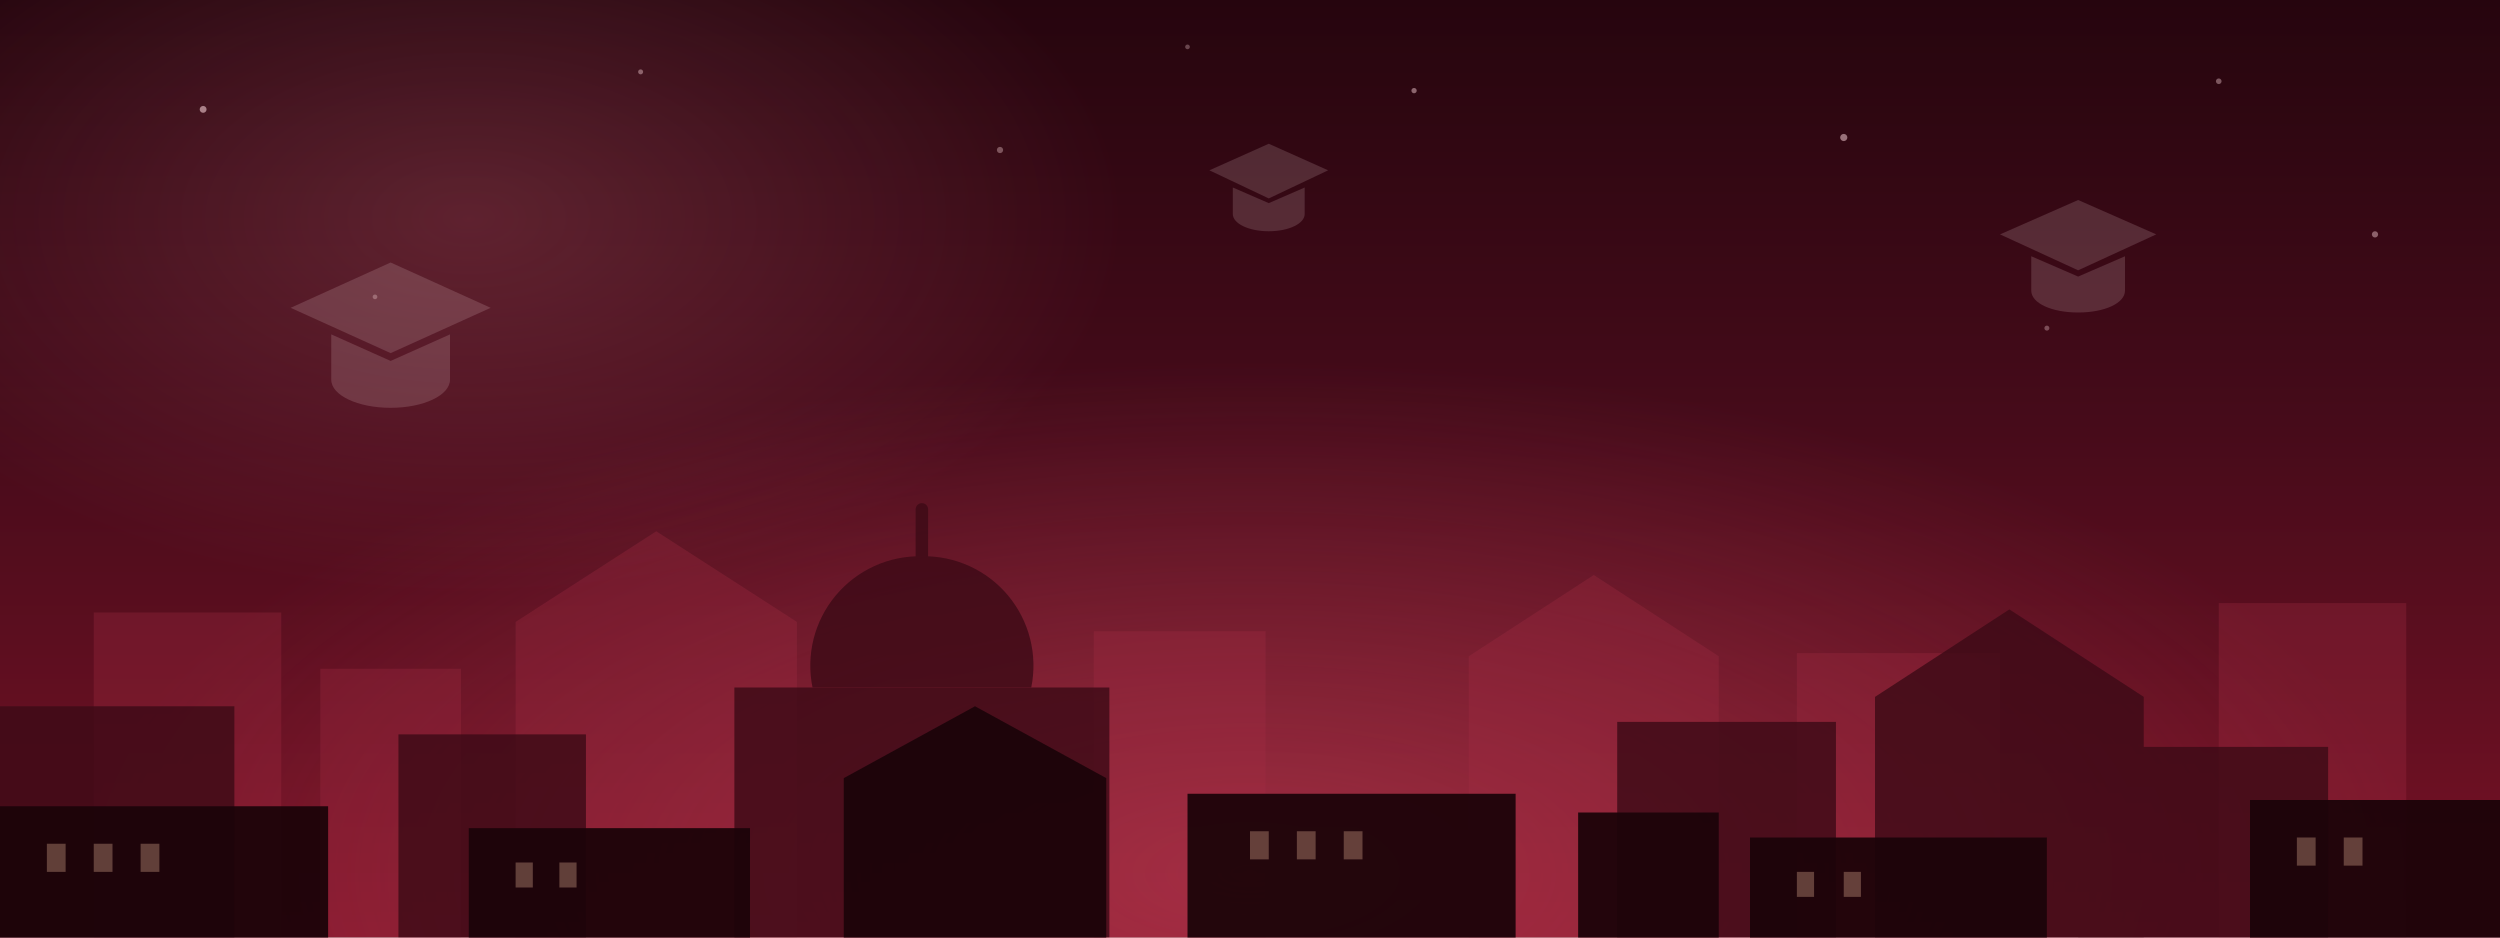
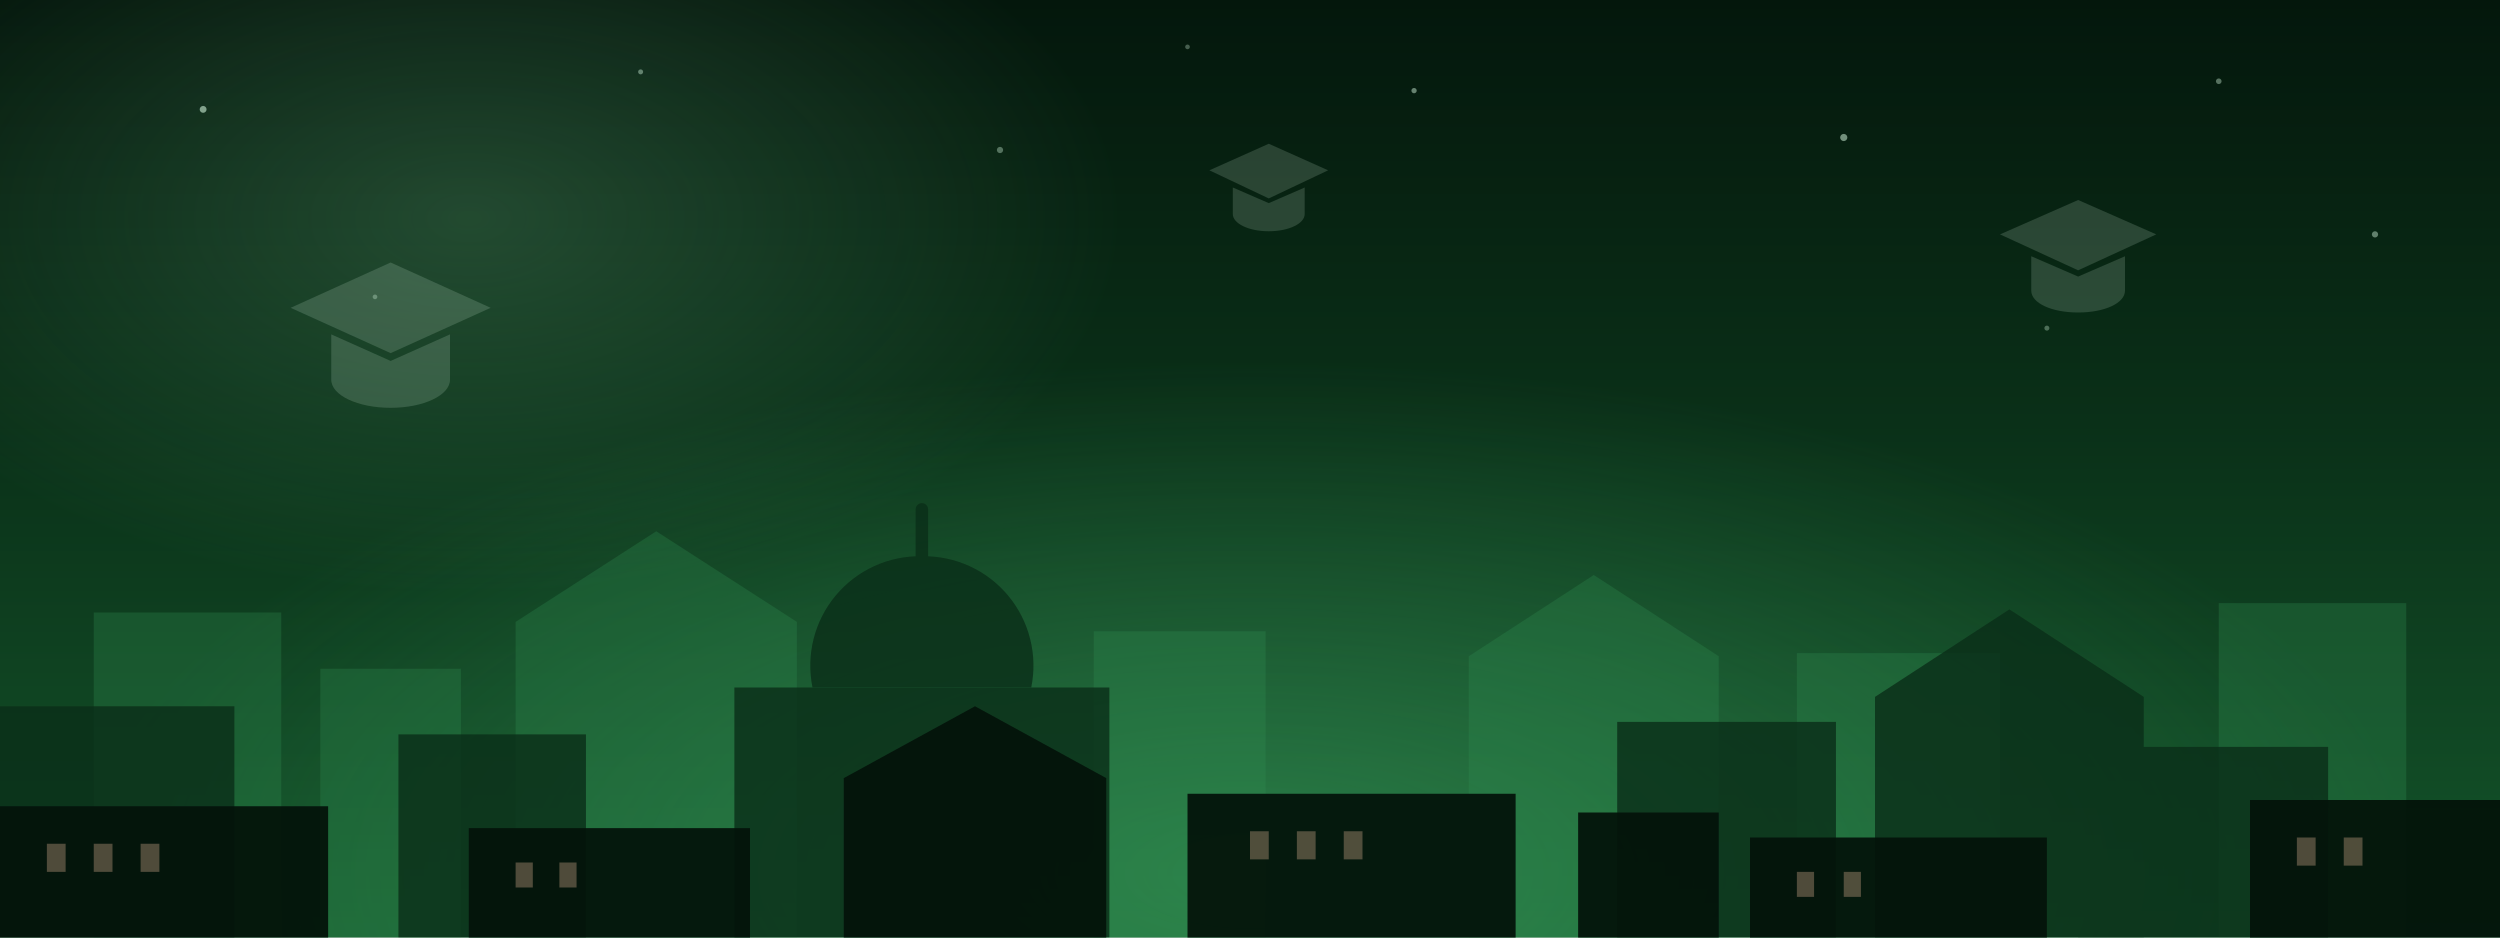
<svg xmlns="http://www.w3.org/2000/svg" viewBox="0 0 1600 600" preserveAspectRatio="xMidYMid slice" role="presentation">
  <defs>
    <linearGradient id="sky" x1="0" y1="0" x2="0" y2="1">
-       <stop offset="0" stop-color="#26050e" />
-       <stop offset="0.45" stop-color="#460b1a" />
-       <stop offset="1" stop-color="#7a1226" />
+       <stop offset="0" stop-color="#04170c" />
+       <stop offset="0.45" stop-color="#0a3018" />
+       <stop offset="1" stop-color="#14562b" />
    </linearGradient>
    <radialGradient id="glow" cx="0.5" cy="0.5" r="0.5">
-       <stop offset="0" stop-color="#e0566c" stop-opacity="0.42" />
-       <stop offset="1" stop-color="#e0566c" stop-opacity="0" />
+       <stop offset="0" stop-color="#4cbe74" stop-opacity="0.42" />
+       <stop offset="1" stop-color="#4cbe74" stop-opacity="0" />
    </radialGradient>
    <radialGradient id="haze" cx="0.5" cy="0.5" r="0.5">
-       <stop offset="0" stop-color="#ff8a9c" stop-opacity="0.20" />
-       <stop offset="1" stop-color="#ff8a9c" stop-opacity="0" />
+       <stop offset="0" stop-color="#8ee3a8" stop-opacity="0.20" />
+       <stop offset="1" stop-color="#8ee3a8" stop-opacity="0" />
    </radialGradient>
  </defs>
  <rect width="1600" height="600" fill="url(#sky)" />
  <ellipse cx="800" cy="560" rx="760" ry="330" fill="url(#glow)" />
  <ellipse cx="300" cy="140" rx="420" ry="240" fill="url(#haze)" />
-   <g fill="#ffd9df">
+   <g fill="#dcffe6">
    <circle cx="130" cy="70" r="2.2" opacity="0.55" />
    <circle cx="410" cy="46" r="1.6" opacity="0.40" />
    <circle cx="640" cy="96" r="2.0" opacity="0.35" />
    <circle cx="905" cy="58" r="1.7" opacity="0.45" />
    <circle cx="1180" cy="88" r="2.3" opacity="0.50" />
    <circle cx="1420" cy="52" r="1.8" opacity="0.38" />
    <circle cx="1520" cy="150" r="2.0" opacity="0.42" />
    <circle cx="240" cy="190" r="1.5" opacity="0.30" />
    <circle cx="1310" cy="210" r="1.6" opacity="0.32" />
    <circle cx="760" cy="30" r="1.5" opacity="0.30" />
  </g>
-   <g fill="#a32d44" opacity="0.30">
+   <g fill="#2f8c50" opacity="0.30">
    <rect x="60" y="392" width="120" height="208" />
    <rect x="205" y="428" width="90" height="172" />
    <rect x="700" y="404" width="110" height="196" />
    <rect x="1150" y="418" width="130" height="182" />
    <rect x="1420" y="386" width="120" height="214" />
    <path d="M330 600V398l90-58 90 58v202Z" />
    <path d="M940 600V420l80-52 80 52v180Z" />
  </g>
-   <g fill="#3d0a16" opacity="0.82">
+   <g fill="#0a2e18" opacity="0.82">
    <rect x="0" y="452" width="150" height="148" />
    <rect x="255" y="470" width="120" height="130" />
    <rect x="1035" y="462" width="140" height="138" />
    <rect x="1330" y="478" width="160" height="122" />
    <path d="M470 600V440h240v160Z" />
    <path d="M590 356a70 70 0 0 1 70 84H520a70 70 0 0 1 70-84Z" />
    <rect x="586" y="322" width="8" height="38" rx="4" />
    <path d="M1200 600V446l86-56 86 56v154Z" />
  </g>
-   <g fill="#1c0309" opacity="0.94">
+   <g fill="#03130a" opacity="0.94">
    <rect x="-20" y="516" width="230" height="90" />
    <rect x="300" y="530" width="180" height="76" />
    <rect x="760" y="508" width="210" height="98" />
    <rect x="1120" y="536" width="190" height="70" />
    <rect x="1440" y="512" width="200" height="94" />
    <path d="M540 606V498l84-46 84 46v108Z" />
    <path d="M1010 606V520h90v86Z" />
  </g>
  <g fill="#ffc9a8" opacity="0.30">
    <rect x="30" y="540" width="12" height="18" />
    <rect x="60" y="540" width="12" height="18" />
    <rect x="90" y="540" width="12" height="18" />
    <rect x="330" y="552" width="11" height="16" />
    <rect x="358" y="552" width="11" height="16" />
    <rect x="800" y="532" width="12" height="18" />
    <rect x="830" y="532" width="12" height="18" />
    <rect x="860" y="532" width="12" height="18" />
    <rect x="1150" y="558" width="11" height="16" />
    <rect x="1180" y="558" width="11" height="16" />
    <rect x="1470" y="536" width="12" height="18" />
    <rect x="1500" y="536" width="12" height="18" />
  </g>
-   <g fill="#ffe3e8" opacity="0.16">
+   <g fill="#e6ffec" opacity="0.16">
    <path d="M250 168l64 29-64 29-64-29 64-29Zm-38 46v29c0 10 17 18 38 18s38-8 38-18v-29l-38 17-38-17Z" />
    <path d="M1330 128l50 22-50 23-50-23 50-22Zm-30 36v22c0 8 13 14 30 14s30-6 30-14v-22l-30 13-30-13Z" />
    <path d="M812 92l38 17-38 18-38-18 38-17Zm-23 28v17c0 6 10 11 23 11s23-5 23-11v-17l-23 10-23-10Z" />
  </g>
</svg>
